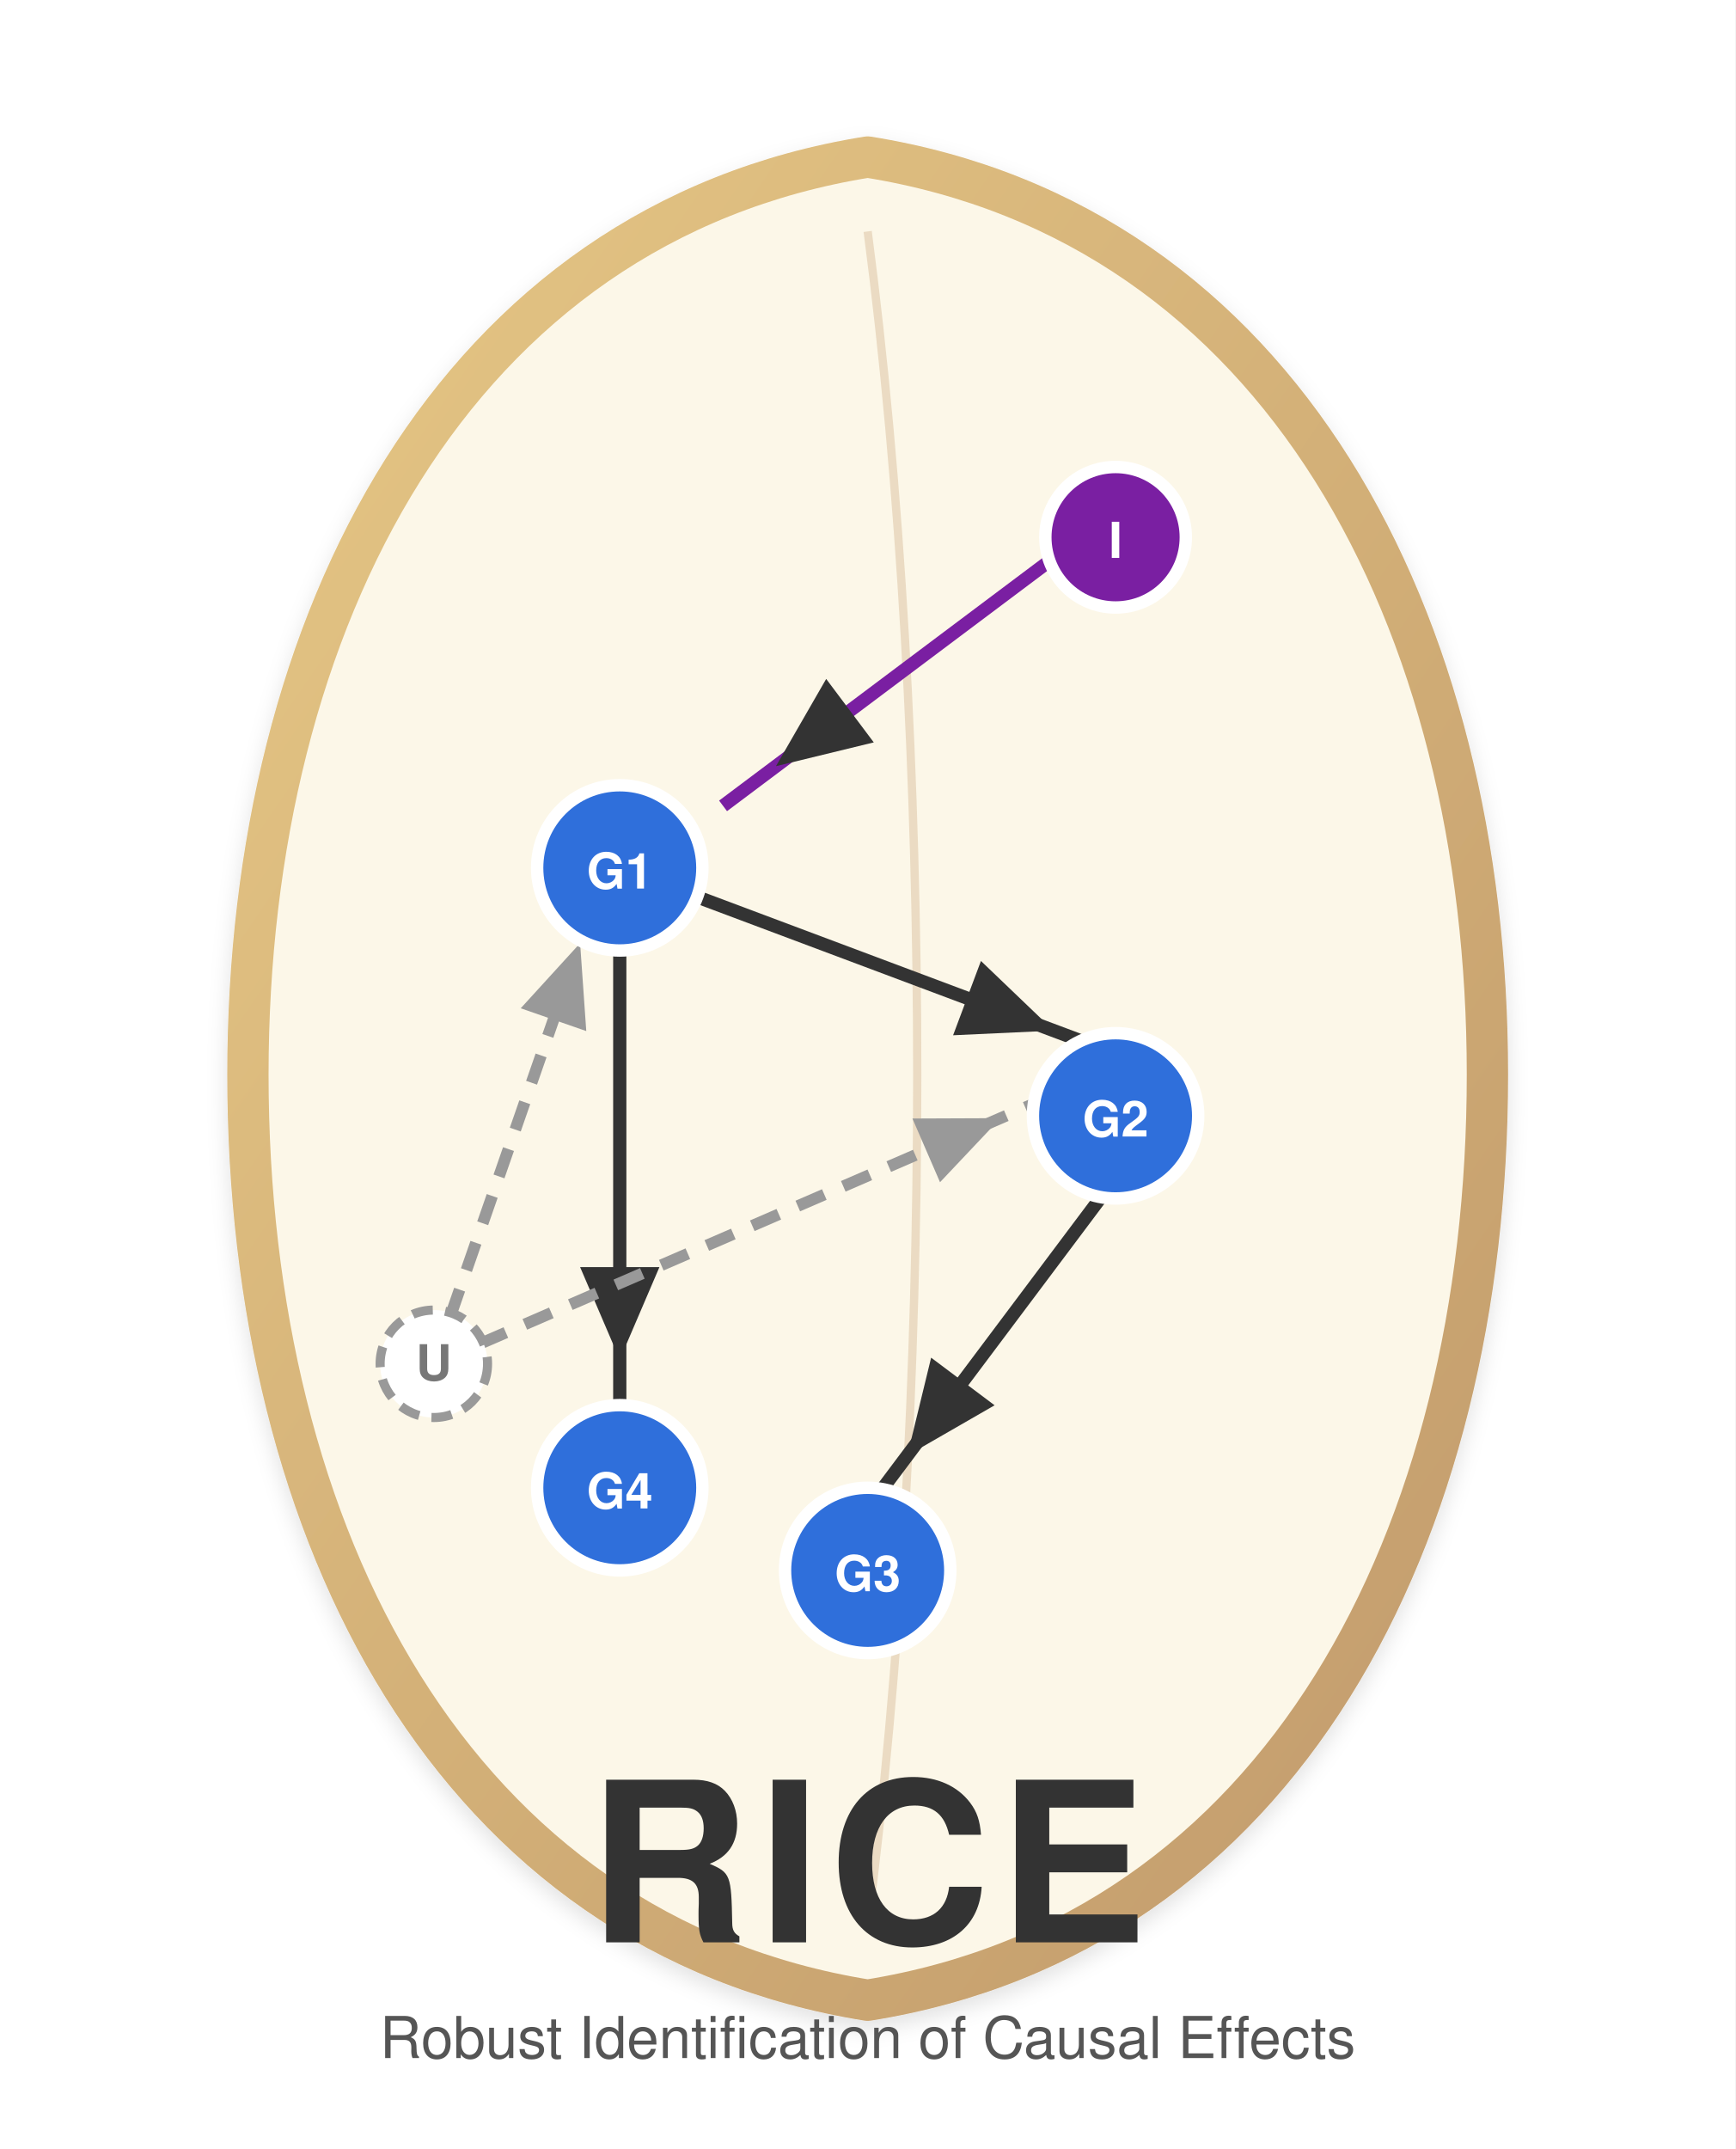
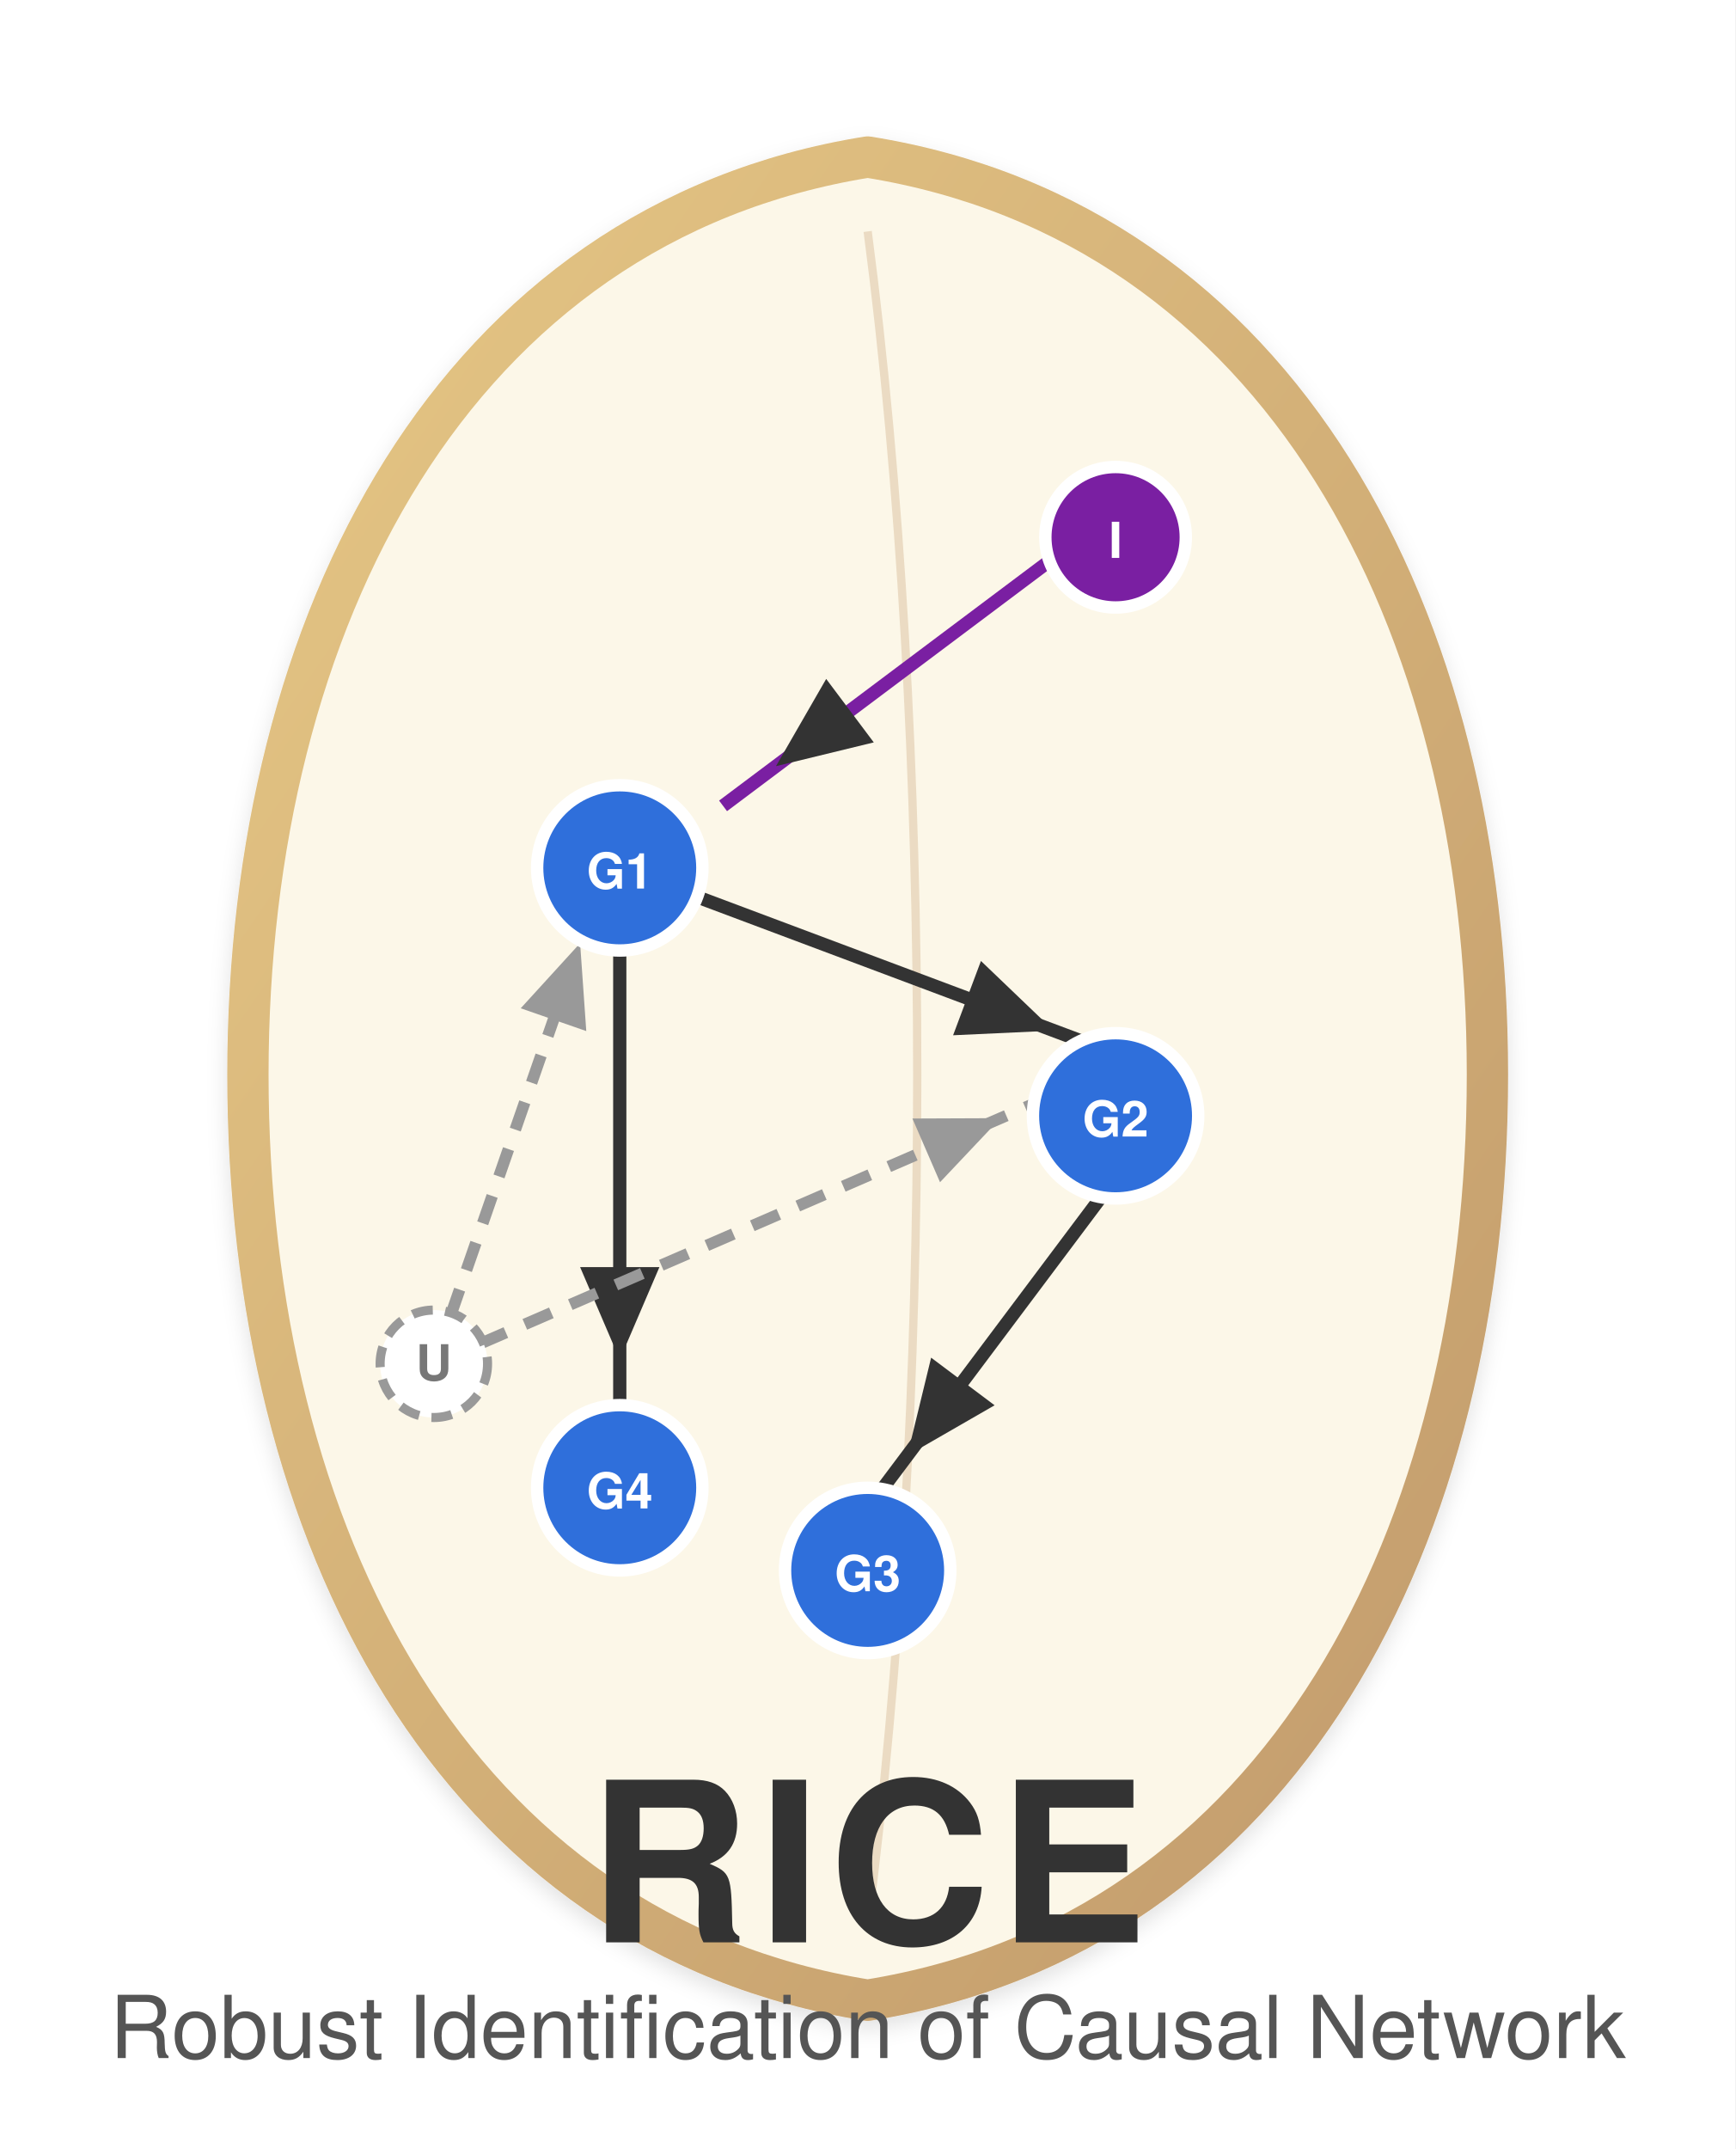
<svg xmlns="http://www.w3.org/2000/svg" viewBox="0 0 420 520" width="100%" height="100%" role="img" aria-label="RICE: rice-shaped boundary containing enlarged 4-gene causal network with intervention I and unmeasured confounding U (dashed).">
  <defs>
    <marker id="arrowSolid" markerWidth="7" markerHeight="6" refX="12" refY="3" orient="auto">
      <polygon points="0 0, 7 3, 0 6" fill="#333" />
    </marker>
    <marker id="arrowDashed" markerWidth="7" markerHeight="6" refX="12" refY="3" orient="auto">
      <polygon points="0 0, 7 3, 0 6" fill="#999" />
    </marker>
    <linearGradient id="riceStroke" x1="0%" y1="0%" x2="100%" y2="100%">
      <stop offset="0%" stop-color="#E6C785" />
      <stop offset="100%" stop-color="#C19A6B" />
    </linearGradient>
    <filter id="softShadow" x="-20%" y="-20%" width="140%" height="140%">
      <feDropShadow dx="0" dy="2" stdDeviation="2.5" flood-color="#000" flood-opacity="0.12" />
    </filter>
  </defs>
  <rect width="420" height="520" fill="#FFFFFF" />
  <path d="       M 210 38       C 310 54, 360 150, 360 260       C 360 372, 310 468, 210 484       C 110 468, 60 372, 60 260       C 60 150, 110 54, 210 38       Z" fill="#FCF7E8" stroke="url(#riceStroke)" stroke-width="10" stroke-linecap="round" stroke-linejoin="round" filter="url(#softShadow)" />
  <path d="M 210 56 C 226 178, 226 342, 210 466" fill="none" stroke="#C19A6B" stroke-width="2" opacity="0.30" />
  <g stroke="#333" stroke-width="3.2" fill="none" marker-end="url(#arrowSolid)">
    <path d="M 150 210 L 270 255" />
    <path d="M 270 285 L 210 365" />
    <path d="M 150 225 L 150 345" />
  </g>
  <g stroke="#7A1FA2" stroke-width="3.2" fill="none" marker-end="url(#arrowSolid)">
    <path d="M 255 135 L 175 195" />
  </g>
  <g stroke="#999" stroke-width="2.8" fill="none" stroke-dasharray="7,5" marker-end="url(#arrowDashed)">
    <path d="M 105 330 L 145 215" />
    <path d="M 105 330 L 255 265" />
  </g>
  <g>
    <circle cx="270" cy="130" r="17" fill="#7A1FA2" stroke="#FFFFFF" stroke-width="3" />
    <circle cx="150" cy="210" r="20" fill="#2F6FDB" stroke="#FFFFFF" stroke-width="3" />
    <circle cx="270" cy="270" r="20" fill="#2F6FDB" stroke="#FFFFFF" stroke-width="3" />
    <circle cx="210" cy="380" r="20" fill="#2F6FDB" stroke="#FFFFFF" stroke-width="3" />
    <circle cx="150" cy="360" r="20" fill="#2F6FDB" stroke="#FFFFFF" stroke-width="3" />
    <circle cx="105" cy="330" r="13" fill="#FFFFFF" stroke="#999" stroke-width="2.2" stroke-dasharray="5,3" />
  </g>
  <g font-family="Helvetica, Arial, sans-serif" text-anchor="middle" font-weight="800" pointer-events="none">
    <text x="270" y="135" font-size="12" fill="#FFFFFF">I</text>
    <text x="150" y="215" font-size="12" fill="#FFFFFF">G1</text>
    <text x="270" y="275" font-size="12" fill="#FFFFFF">G2</text>
    <text x="210" y="385" font-size="12" fill="#FFFFFF">G3</text>
    <text x="150" y="365" font-size="12" fill="#FFFFFF">G4</text>
    <text x="105" y="334" font-size="12" fill="#777">U</text>
  </g>
  <text x="210" y="470" font-family="Helvetica, Arial, sans-serif" font-size="54" font-weight="800" fill="#333" text-anchor="middle" letter-spacing="2">
    RICE
  </text>
-   <text x="210" y="498" font-family="Helvetica, Arial, sans-serif" font-size="14" fill="#555" text-anchor="middle">
-     Robust Identification of Causal Effects
+   <text x="210" y="498" font-family="Helvetica, Arial, sans-serif" font-size="21" fill="#555" text-anchor="middle">
+     Robust Identification of Causal Network
  </text>
</svg>
